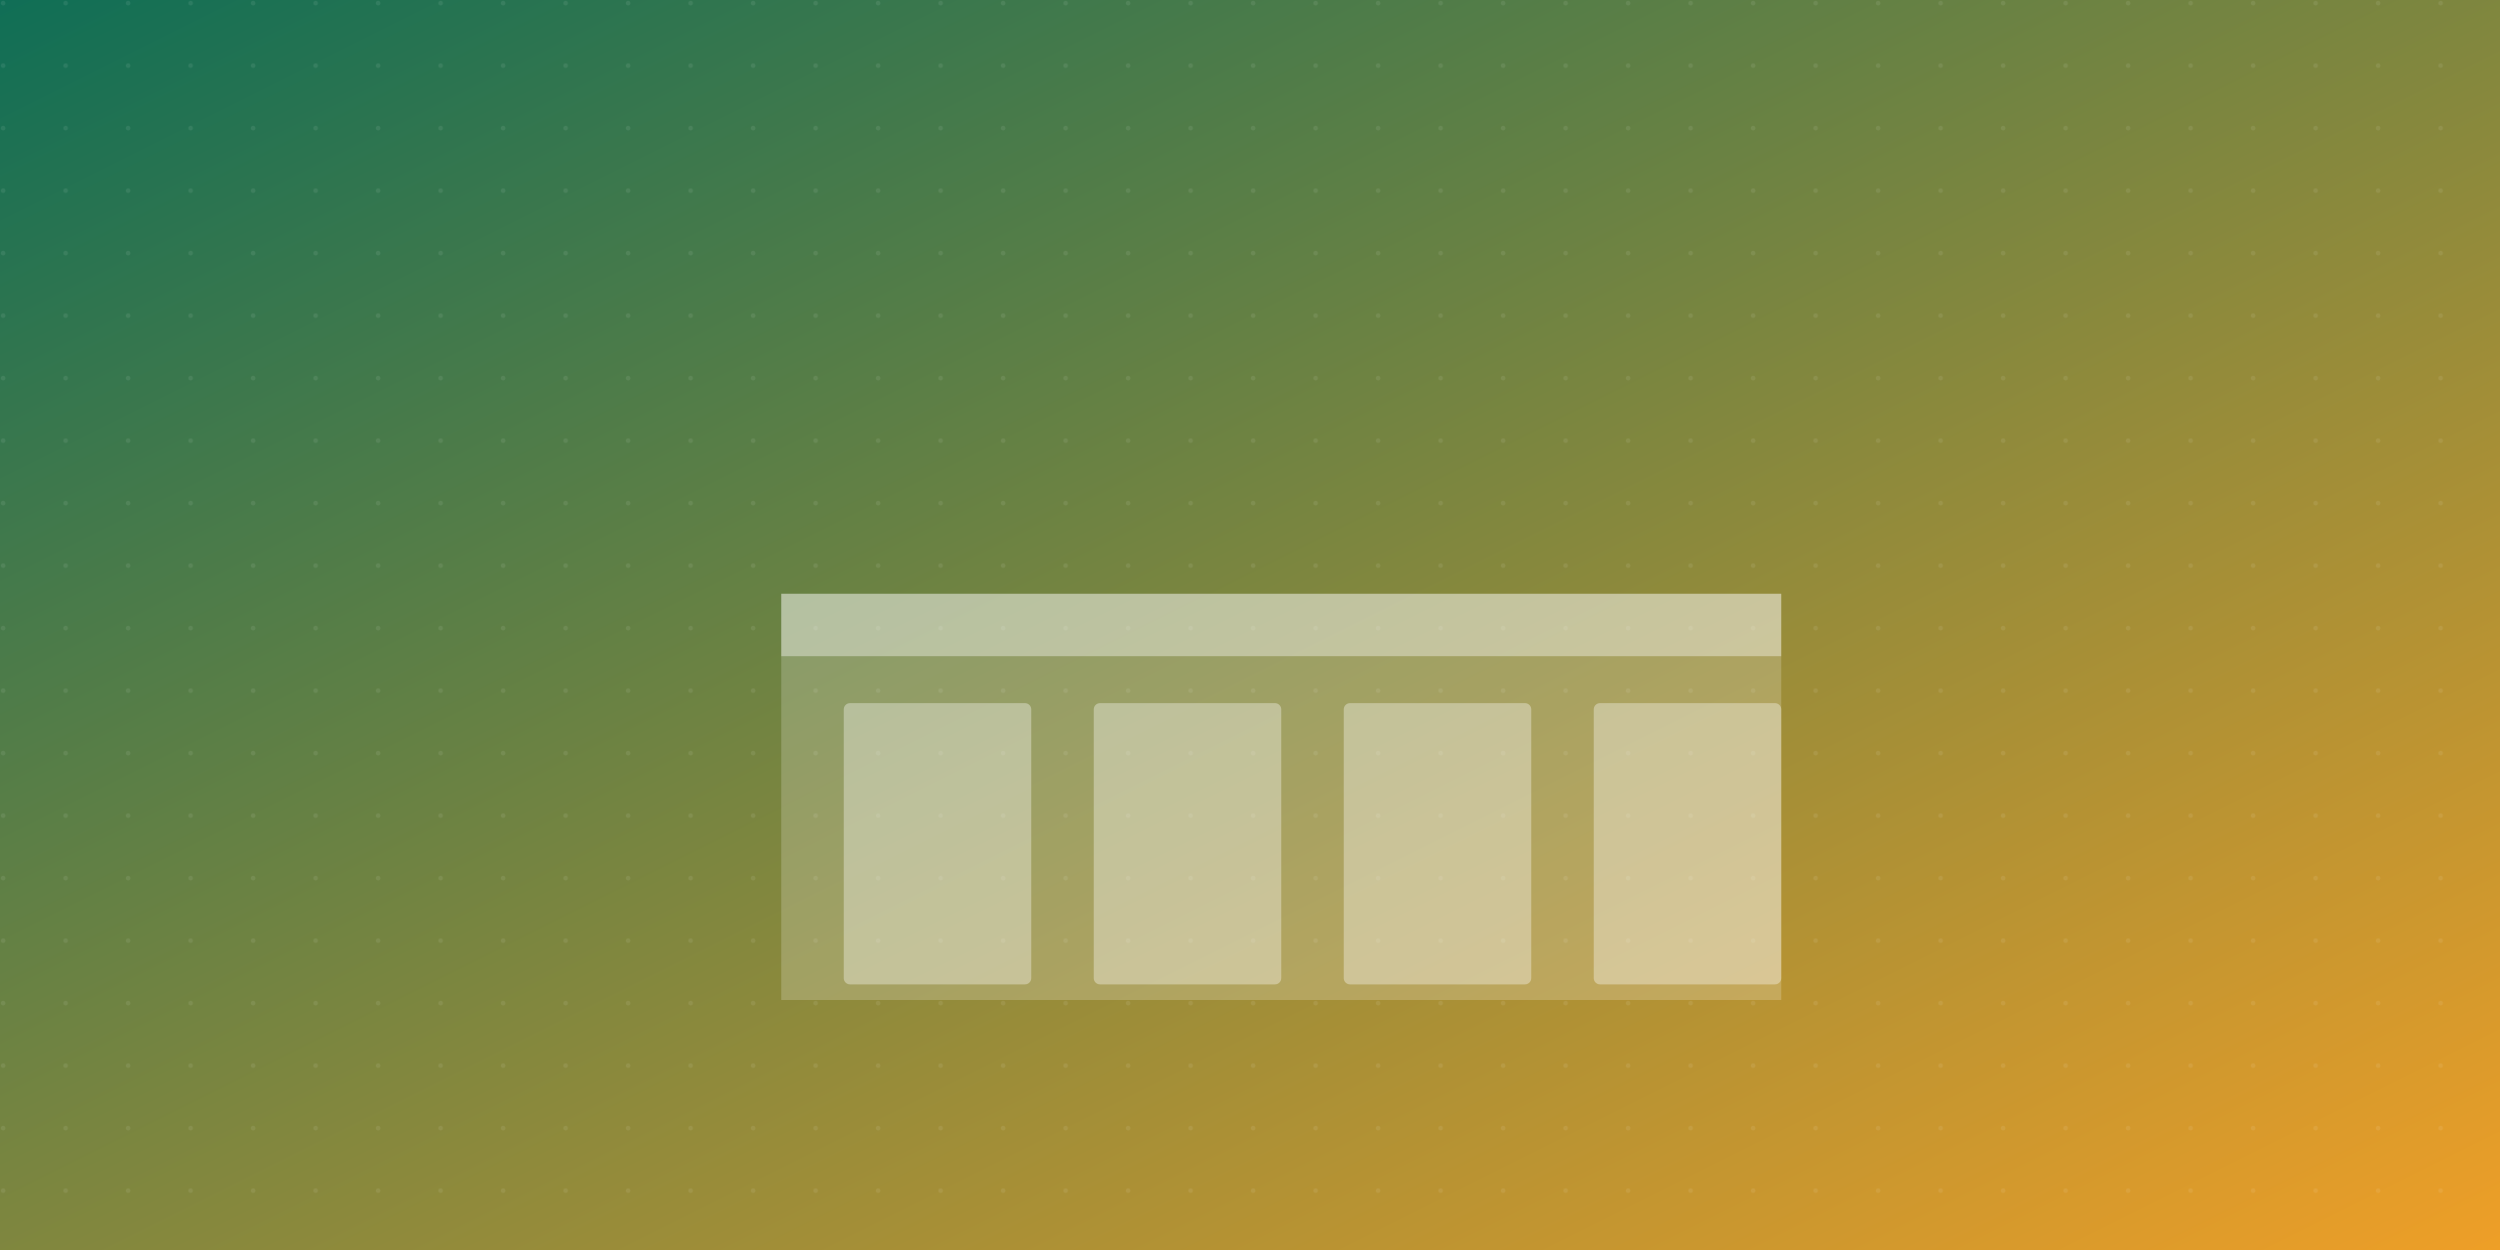
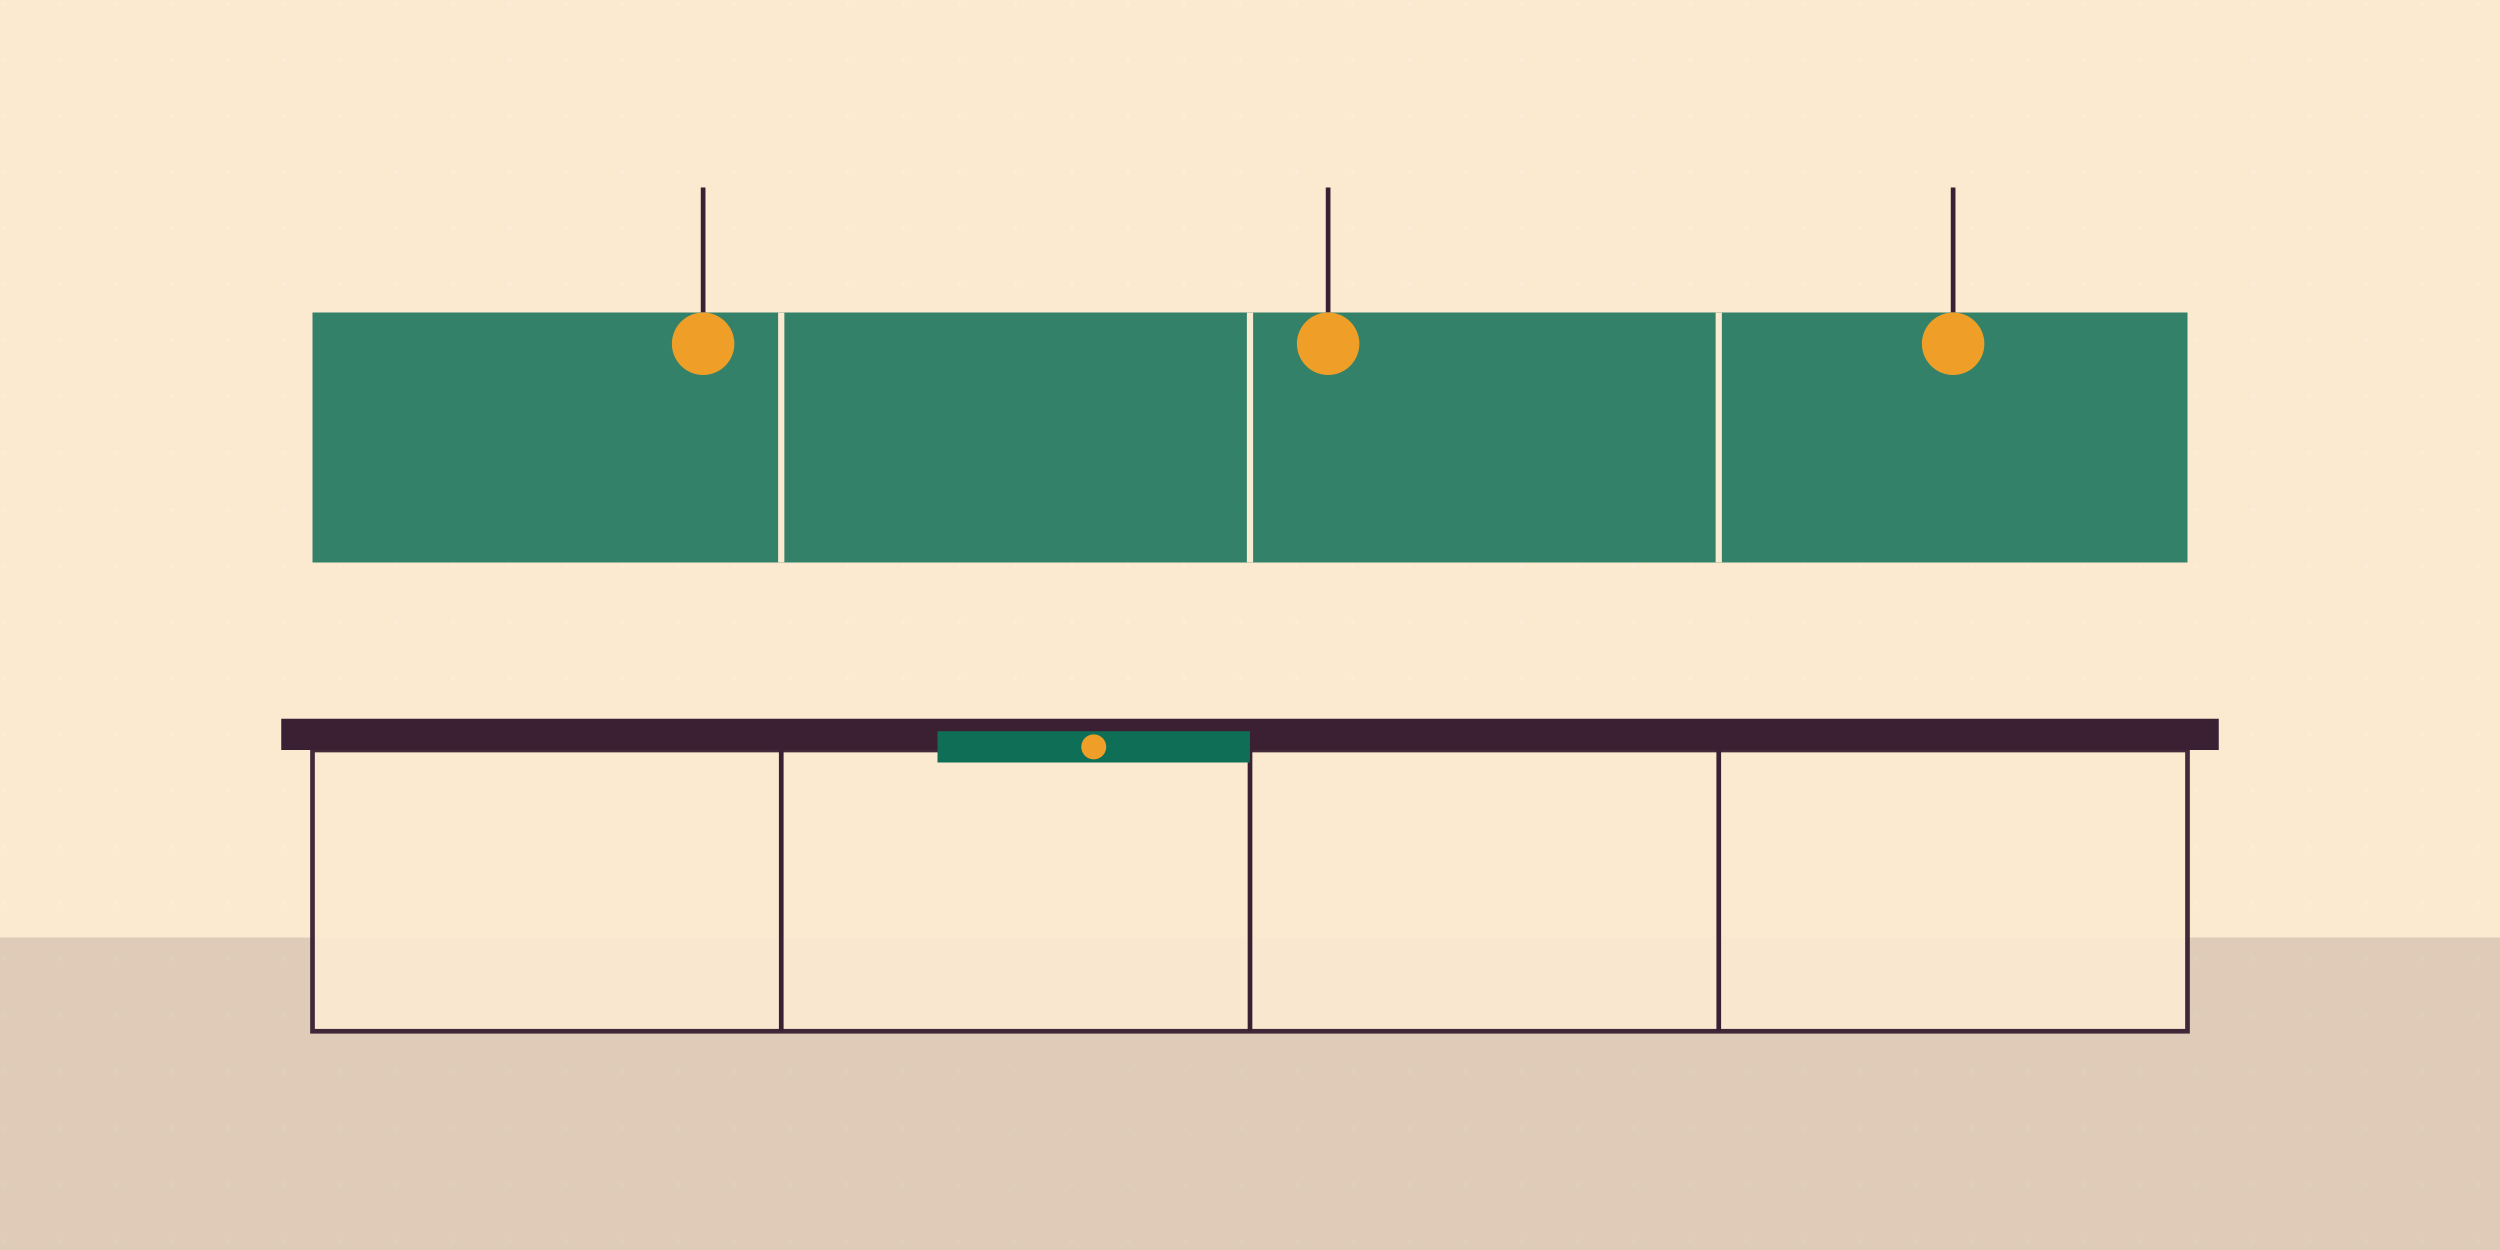
<svg xmlns="http://www.w3.org/2000/svg" viewBox="0 0 1600 800" preserveAspectRatio="xMidYMid slice">
  <defs>
-     <linearGradient id="g" x1="0" y1="0" x2="1" y2="1">
-       <stop offset="0" stop-color="#0F6E56" />
-       <stop offset="1" stop-color="#EF9F27" />
+     <linearGradient id="sky" x1="0" y1="0" x2="0" y2="1">
+       <stop offset="0" stop-color="#F7D8A5" />
+       <stop offset="1" stop-color="#E29C82" />
    </linearGradient>
-     <pattern id="dots" width="40" height="40" patternUnits="userSpaceOnUse">
-       <circle cx="2" cy="2" r="1.5" fill="white" opacity="0.08" />
+     <linearGradient id="wallG" x1="0" y1="0" x2="0" y2="1">
+       <stop offset="0" stop-color="#FBE9D0" />
+       <stop offset="1" stop-color="#FBE9D0" stop-opacity="0.85" />
+     </linearGradient>
+     <pattern id="dots" width="36" height="36" patternUnits="userSpaceOnUse">
+       <circle cx="2" cy="2" r="1.4" fill="white" opacity="0.18" />
    </pattern>
  </defs>
-   <rect width="1600" height="800" fill="url(#g)" />
+   <rect width="1600" height="800" fill="url(#sky)" />
  <rect width="1600" height="800" fill="url(#dots)" />
-   <rect x="500" y="380" width="640" height="40" fill="white" opacity="0.5" />
-   <rect x="500" y="420" width="640" height="220" fill="white" opacity="0.2" />
-   <rect x="540" y="450" width="120" height="180" fill="white" opacity="0.35" rx="4" />
-   <rect x="700" y="450" width="120" height="180" fill="white" opacity="0.35" rx="4" />
-   <rect x="860" y="450" width="120" height="180" fill="white" opacity="0.35" rx="4" />
-   <rect x="1020" y="450" width="120" height="180" fill="white" opacity="0.35" rx="4" />
+   <rect width="1600" height="800" fill="#FBE9D0" />
+   <rect width="1600" height="800" fill="url(#dots)" />
+   <rect x="0" y="600" width="1600" height="200" fill="#3A2032" opacity="0.15" />
+   <rect x="200" y="200" width="1200" height="160" fill="#0F6E56" opacity="0.85" />
+   <line x1="500" y1="200" x2="500" y2="360" stroke="#FBE9D0" stroke-width="4" />
+   <line x1="800" y1="200" x2="800" y2="360" stroke="#FBE9D0" stroke-width="4" />
+   <line x1="1100" y1="200" x2="1100" y2="360" stroke="#FBE9D0" stroke-width="4" />
+   <rect x="180" y="460" width="1240" height="20" fill="#3A2032" />
+   <rect x="200" y="480" width="1200" height="180" fill="#FBE9D0" opacity="0.95" stroke="#3A2032" stroke-width="3" />
+   <line x1="500" y1="480" x2="500" y2="660" stroke="#3A2032" stroke-width="3" />
+   <line x1="800" y1="480" x2="800" y2="660" stroke="#3A2032" stroke-width="3" />
+   <line x1="1100" y1="480" x2="1100" y2="660" stroke="#3A2032" stroke-width="3" />
+   <rect x="600" y="468" width="200" height="20" fill="#0F6E56" />
+   <circle cx="700" cy="478" r="8" fill="#EF9F27" />
+   <line x1="450" y1="200" x2="450" y2="120" stroke="#3A2032" stroke-width="3" />
+   <circle cx="450" cy="220" r="20" fill="#EF9F27" />
+   <line x1="850" y1="200" x2="850" y2="120" stroke="#3A2032" stroke-width="3" />
+   <circle cx="850" cy="220" r="20" fill="#EF9F27" />
+   <line x1="1250" y1="200" x2="1250" y2="120" stroke="#3A2032" stroke-width="3" />
+   <circle cx="1250" cy="220" r="20" fill="#EF9F27" />
</svg>
